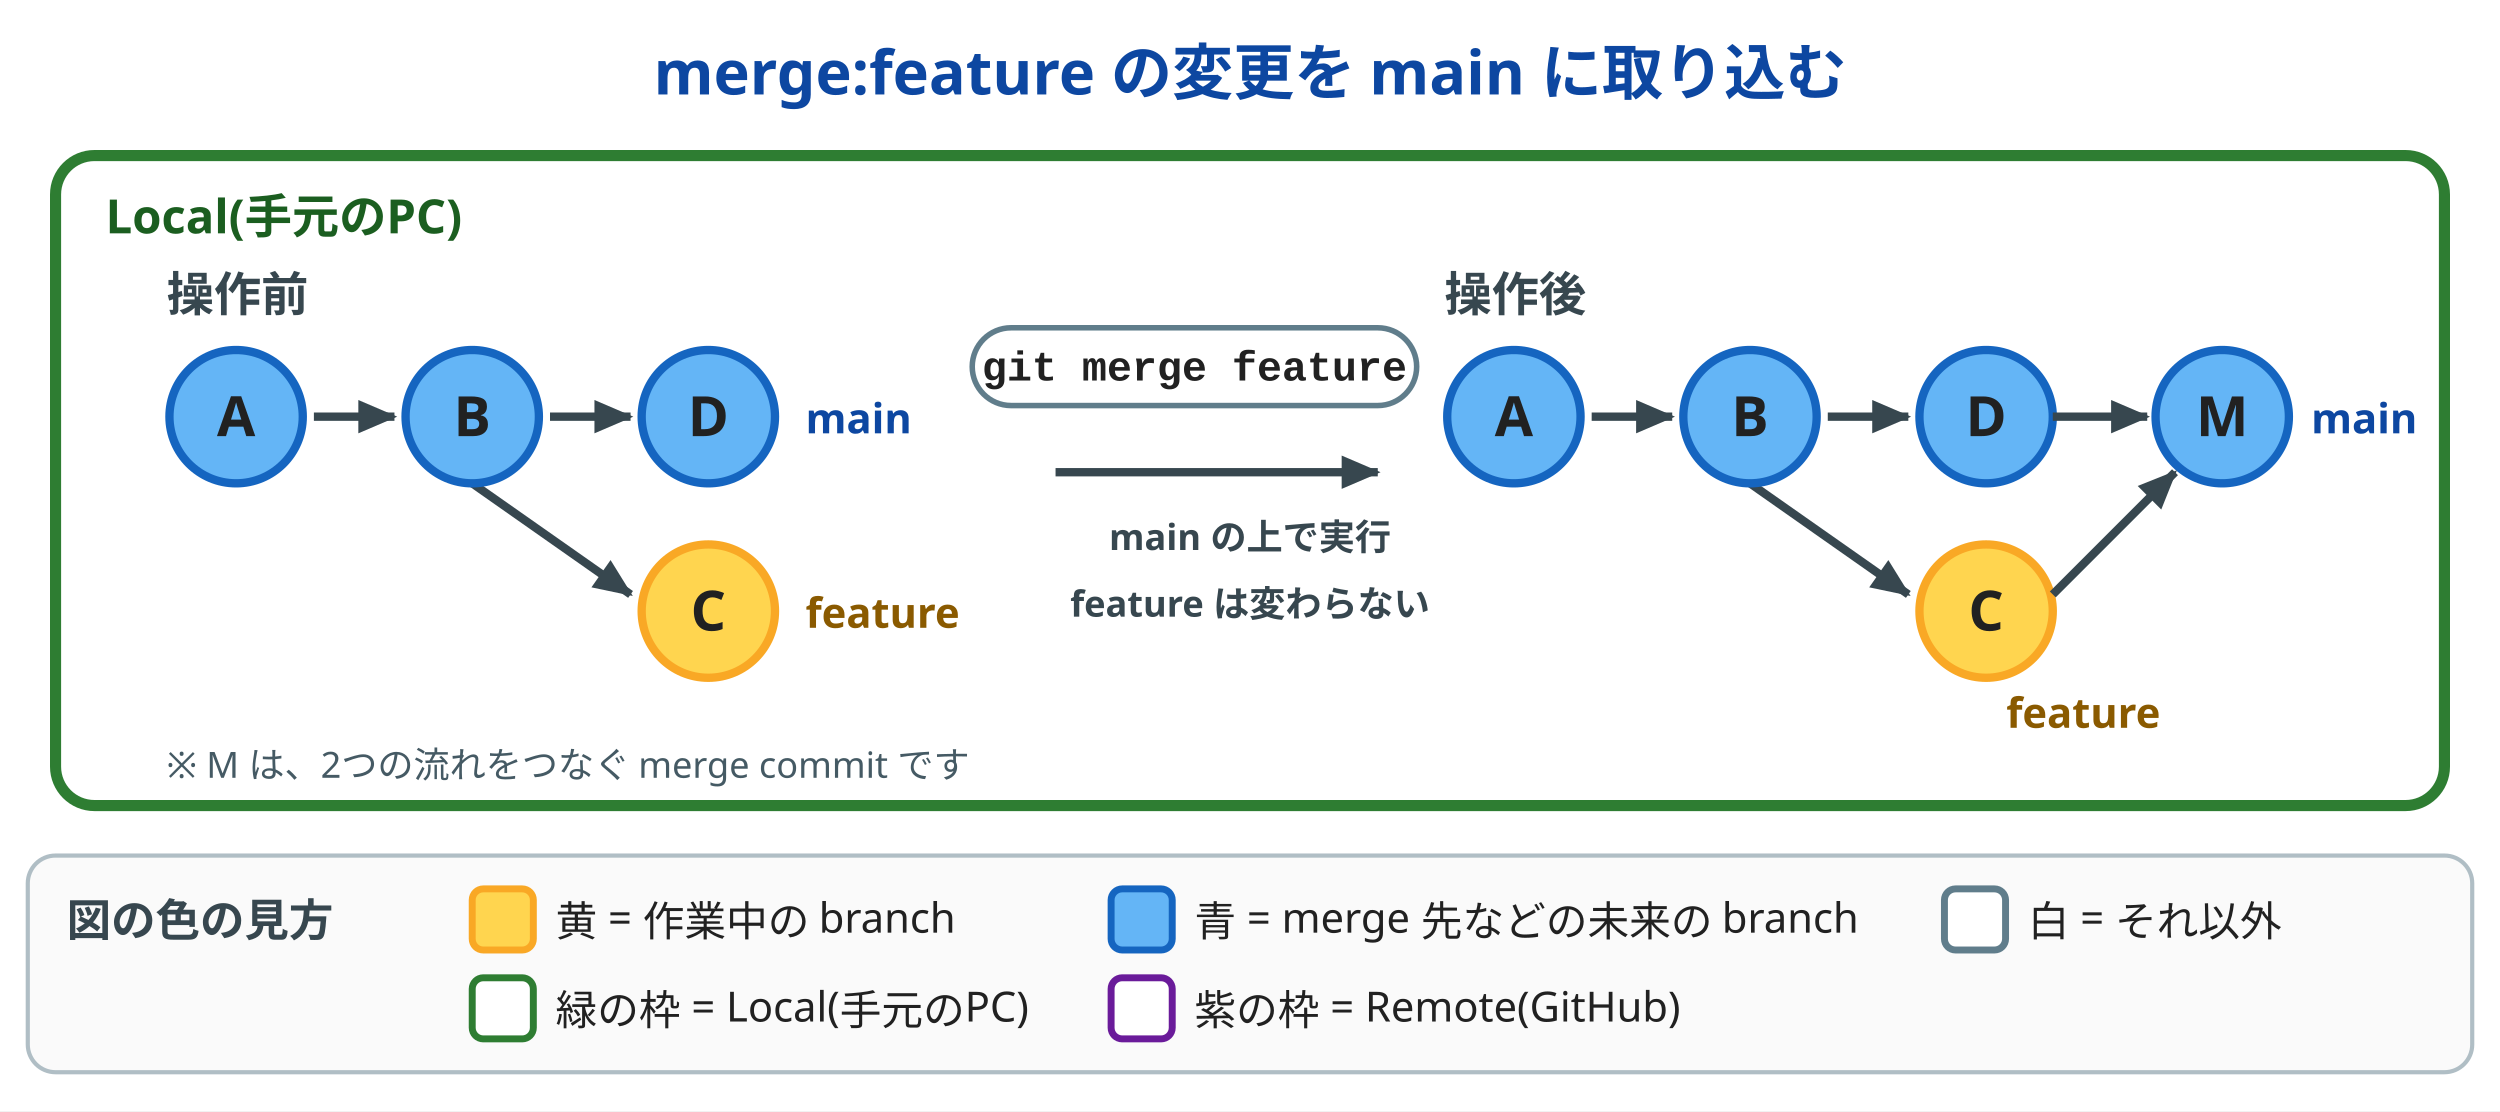
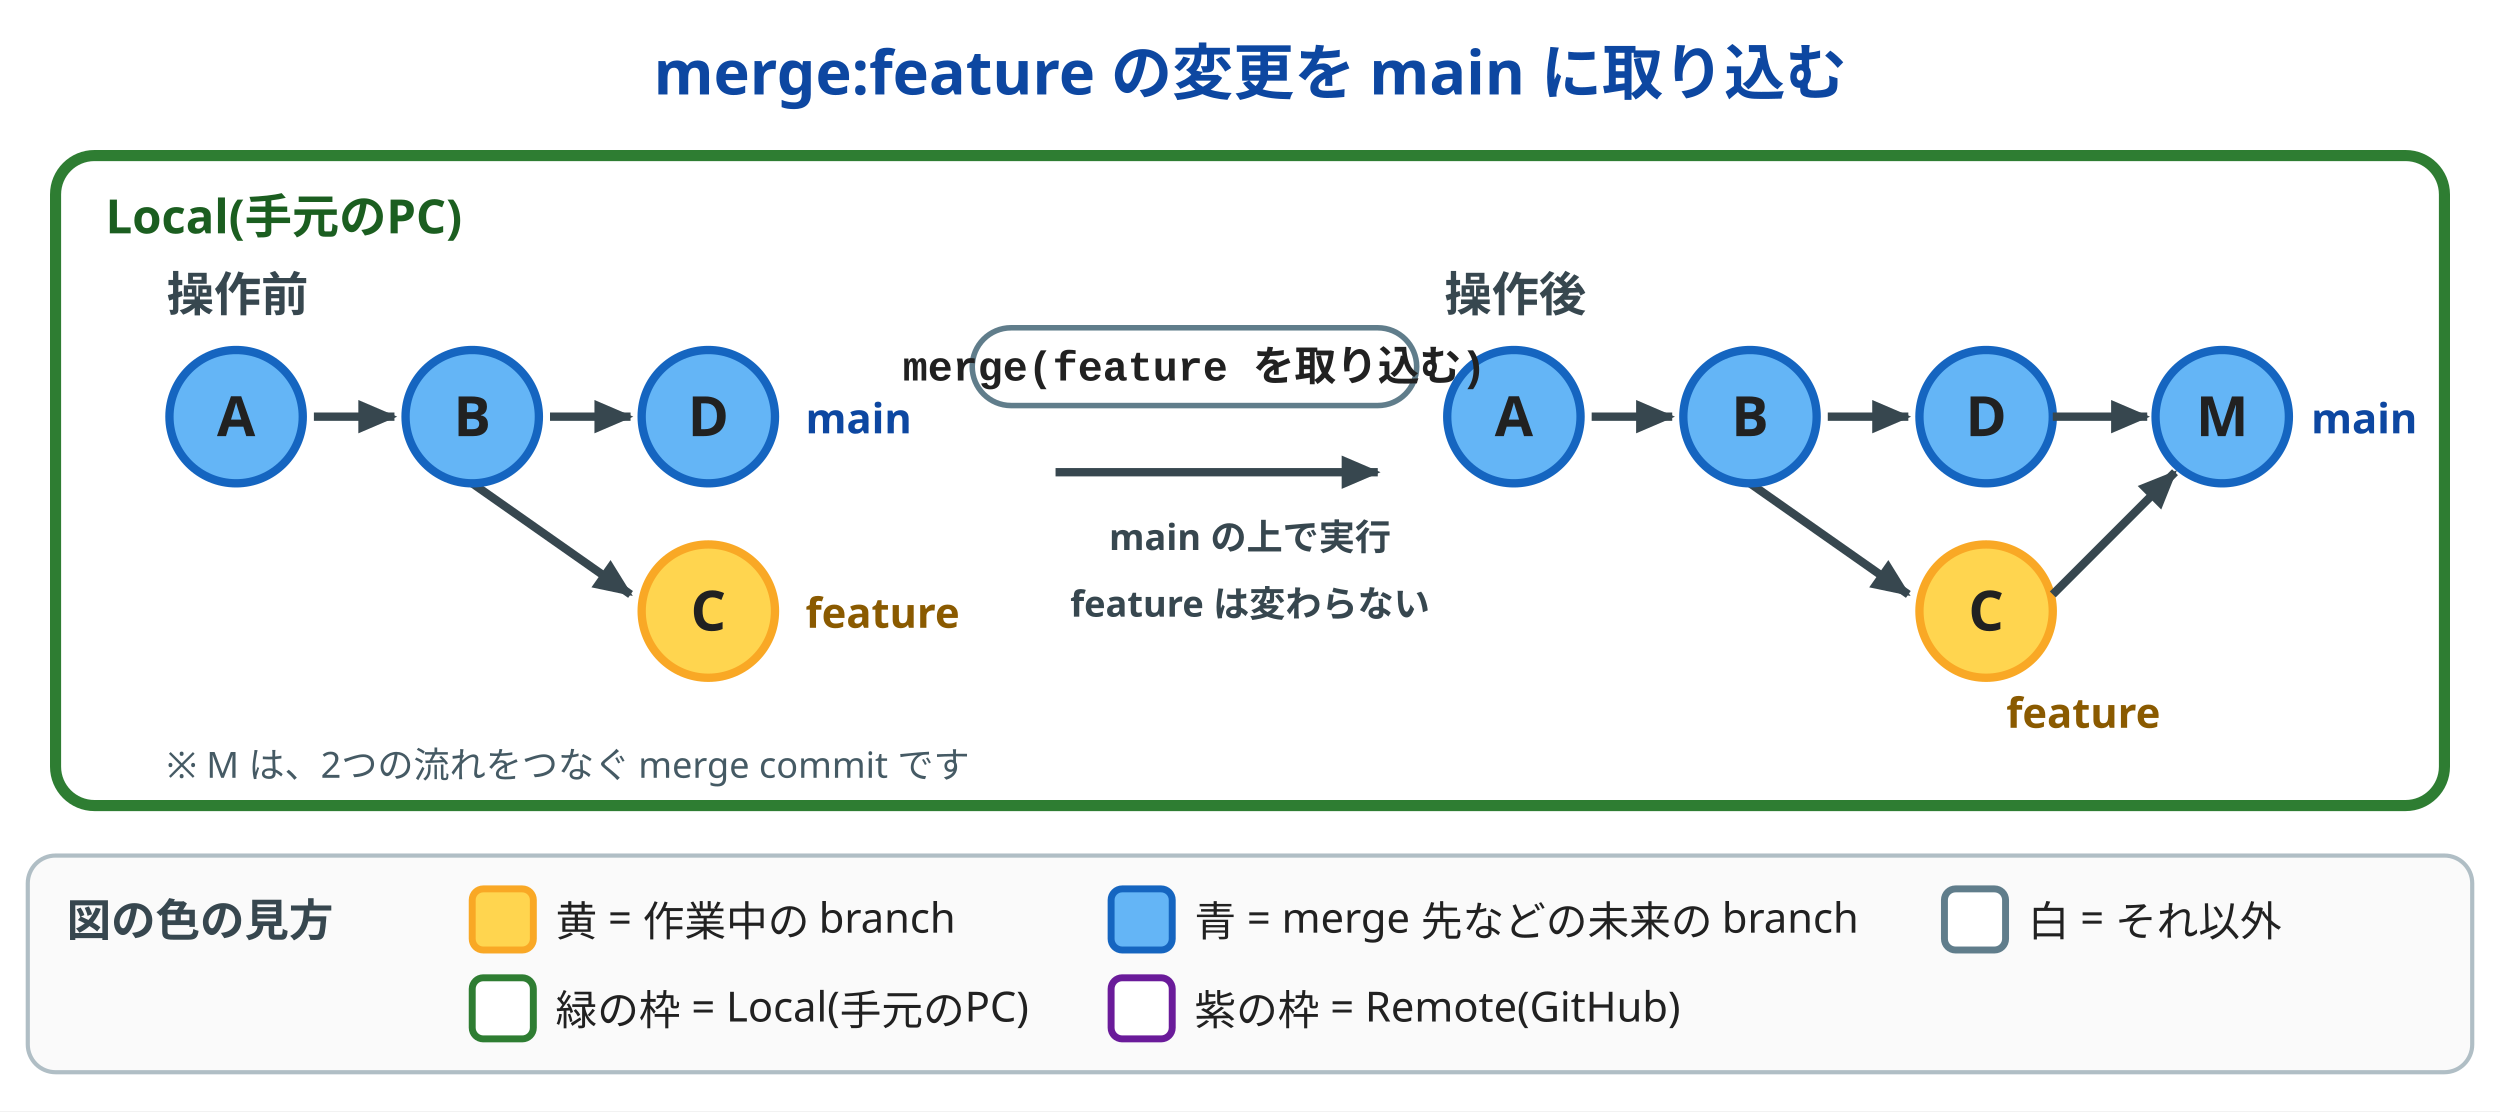
<svg xmlns="http://www.w3.org/2000/svg" viewBox="0 0 900 400" width="900" height="400" font-family="'Meiryo','Hiragino Sans','Noto Sans JP',sans-serif">
  <defs>
    <marker id="m" markerUnits="userSpaceOnUse" markerWidth="14" markerHeight="14" refX="13" refY="7" orient="auto">
      <path d="M0,1 L14,7 L0,13 z" fill="#37474f" />
    </marker>
    <marker id="g" markerUnits="userSpaceOnUse" markerWidth="14" markerHeight="14" refX="13" refY="7" orient="auto">
      <path d="M0,1 L14,7 L0,13 z" fill="#90a4ae" />
    </marker>
  </defs>
  <rect width="900" height="400" fill="#ffffff" />
  <text x="450" y="34" font-size="22" font-weight="bold" fill="#0d47a1" text-anchor="middle">merge:feature の変更を main に取り込む</text>
  <rect x="20" y="56" width="860" height="234" rx="14" fill="#ffffff" stroke="#2e7d32" stroke-width="4" />
  <text x="38" y="84" font-size="17" font-weight="bold" fill="#1b5e20" text-anchor="start">Local(手元のPC)</text>
  <text x="60" y="112" font-size="17" font-weight="bold" fill="#37474f" text-anchor="start">操作前</text>
  <text x="520" y="112" font-size="17" font-weight="bold" fill="#37474f" text-anchor="start">操作後</text>
  <line x1="113" y1="150" x2="142" y2="150" stroke="#37474f" stroke-width="3" marker-end="url(#m)" />
  <line x1="198" y1="150" x2="227" y2="150" stroke="#37474f" stroke-width="3" marker-end="url(#m)" />
  <line x1="170" y1="174" x2="227" y2="214" stroke="#37474f" stroke-width="3" marker-end="url(#m)" />
  <circle cx="85" cy="150" r="24" fill="#64b5f6" stroke="#1565c0" stroke-width="3" />
  <text x="85" y="157" font-size="20" font-weight="bold" fill="#212121" text-anchor="middle">A</text>
  <circle cx="170" cy="150" r="24" fill="#64b5f6" stroke="#1565c0" stroke-width="3" />
  <text x="170" y="157" font-size="20" font-weight="bold" fill="#212121" text-anchor="middle">B</text>
  <circle cx="255" cy="150" r="24" fill="#64b5f6" stroke="#1565c0" stroke-width="3" />
  <text x="255" y="157" font-size="20" font-weight="bold" fill="#212121" text-anchor="middle">D</text>
  <circle cx="255" cy="220" r="24" fill="#ffd54f" stroke="#f9a825" stroke-width="3" />
  <text x="255" y="227" font-size="20" font-weight="bold" fill="#212121" text-anchor="middle">C</text>
  <text x="290" y="156" font-size="15" font-weight="bold" fill="#0d47a1" text-anchor="start">main</text>
  <text x="290" y="226" font-size="15" font-weight="bold" fill="#8a5a00" text-anchor="start">feature</text>
  <line x1="573" y1="150" x2="602" y2="150" stroke="#37474f" stroke-width="3" marker-end="url(#m)" />
  <line x1="658" y1="150" x2="687" y2="150" stroke="#37474f" stroke-width="3" marker-end="url(#m)" />
  <line x1="630" y1="174" x2="687" y2="214" stroke="#37474f" stroke-width="3" marker-end="url(#m)" />
  <circle cx="545" cy="150" r="24" fill="#64b5f6" stroke="#1565c0" stroke-width="3" />
  <text x="545" y="157" font-size="20" font-weight="bold" fill="#212121" text-anchor="middle">A</text>
  <circle cx="630" cy="150" r="24" fill="#64b5f6" stroke="#1565c0" stroke-width="3" />
  <text x="630" y="157" font-size="20" font-weight="bold" fill="#212121" text-anchor="middle">B</text>
  <circle cx="715" cy="150" r="24" fill="#64b5f6" stroke="#1565c0" stroke-width="3" />
  <text x="715" y="157" font-size="20" font-weight="bold" fill="#212121" text-anchor="middle">D</text>
  <circle cx="715" cy="220" r="24" fill="#ffd54f" stroke="#f9a825" stroke-width="3" />
  <text x="715" y="227" font-size="20" font-weight="bold" fill="#212121" text-anchor="middle">C</text>
  <circle cx="800" cy="150" r="24" fill="#64b5f6" stroke="#1565c0" stroke-width="3" />
  <text x="800" y="157" font-size="20" font-weight="bold" fill="#212121" text-anchor="middle">M</text>
  <line x1="739" y1="150" x2="773" y2="150" stroke="#37474f" stroke-width="3" marker-end="url(#m)" />
  <line x1="739" y1="214" x2="783" y2="170" stroke="#37474f" stroke-width="3" marker-end="url(#m)" />
  <text x="832" y="156" font-size="15" font-weight="bold" fill="#0d47a1" text-anchor="start">main</text>
  <text x="750" y="262" font-size="15" font-weight="bold" fill="#8a5a00" text-anchor="middle">feature</text>
  <rect x="350" y="118" width="160" height="28" rx="14" fill="#ffffff" stroke="#607d8b" stroke-width="2" />
-   <text x="430" y="137" font-size="15" font-weight="bold" fill="#212121" text-anchor="middle" font-family="Consolas,'Courier New',monospace">git merge feature</text>
+   <text x="430" y="137" font-size="15" font-weight="bold" fill="#212121" text-anchor="middle" font-family="Consolas,'Courier New',monospace">merge(feature を取り込む)</text>
  <line x1="380" y1="170" x2="496" y2="170" stroke="#37474f" stroke-width="3" marker-end="url(#m)" />
  <text x="450" y="198" font-size="13" font-weight="bold" fill="#37474f" text-anchor="middle">main の上で実行</text>
  <text x="450" y="222" font-size="13" font-weight="bold" fill="#37474f" text-anchor="middle">feature は変わらない</text>
  <text x="60" y="280" font-size="13" font-weight="normal" fill="#455a64" text-anchor="start">※ M は、2つの流れをつなぐ merge commit です</text>
  <rect x="10" y="308" width="880" height="78" rx="10" fill="#fafafa" stroke="#b0bec5" stroke-width="1.5" />
  <text x="24" y="337" font-size="16" font-weight="bold" fill="#37474f" text-anchor="start">図の色の見方</text>
  <rect x="170" y="320" width="22" height="22" rx="4" fill="#ffd54f" stroke="#f9a825" stroke-width="2.5" />
  <text x="200" y="337" font-size="15" font-weight="normal" fill="#212121" text-anchor="start">黄 = 作業中の branch</text>
  <rect x="400" y="320" width="22" height="22" rx="4" fill="#64b5f6" stroke="#1565c0" stroke-width="2.5" />
  <text x="430" y="337" font-size="15" font-weight="normal" fill="#212121" text-anchor="start">青 = merge 先などの未来の branch</text>
  <rect x="700" y="320" width="22" height="22" rx="4" fill="#ffffff" stroke="#607d8b" stroke-width="2.5" />
  <text x="730" y="337" font-size="15" font-weight="normal" fill="#212121" text-anchor="start">白 = それ以外</text>
  <rect x="170" y="352" width="22" height="22" rx="4" fill="#ffffff" stroke="#2e7d32" stroke-width="2.5" />
  <text x="200" y="369" font-size="15" font-weight="normal" fill="#212121" text-anchor="start">緑の枠 = Local(手元のPC)</text>
  <rect x="400" y="352" width="22" height="22" rx="4" fill="#ffffff" stroke="#6a1b9a" stroke-width="2.5" />
  <text x="430" y="369" font-size="15" font-weight="normal" fill="#212121" text-anchor="start">紫の枠 = Remote(GitHub)</text>
</svg>
